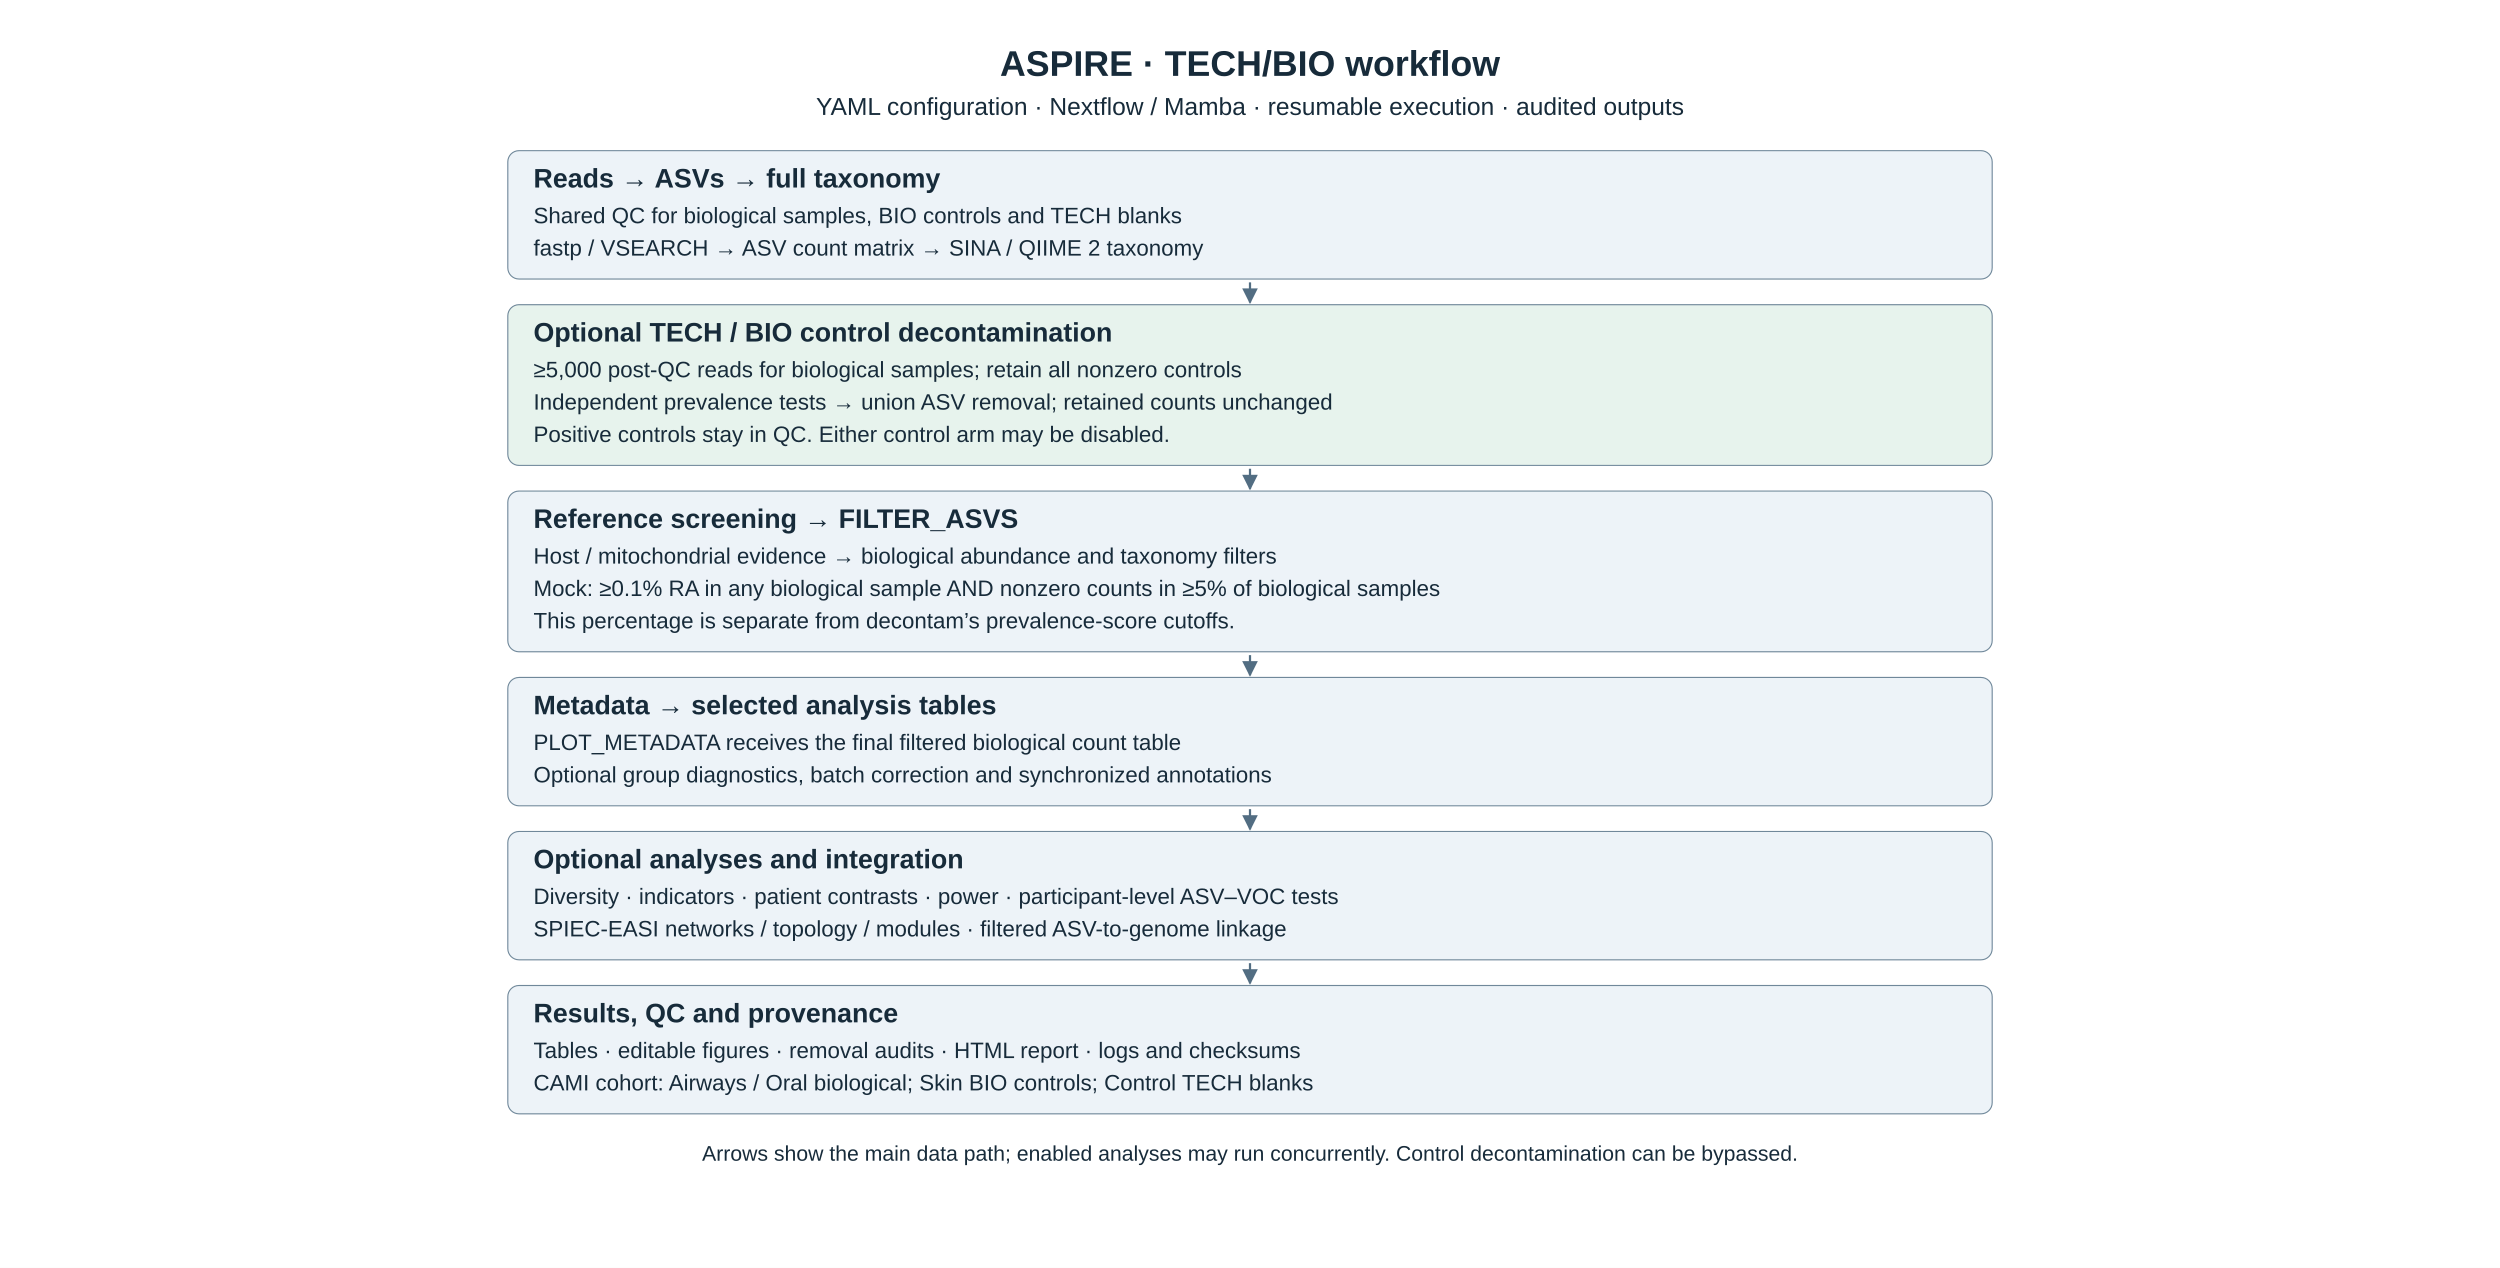
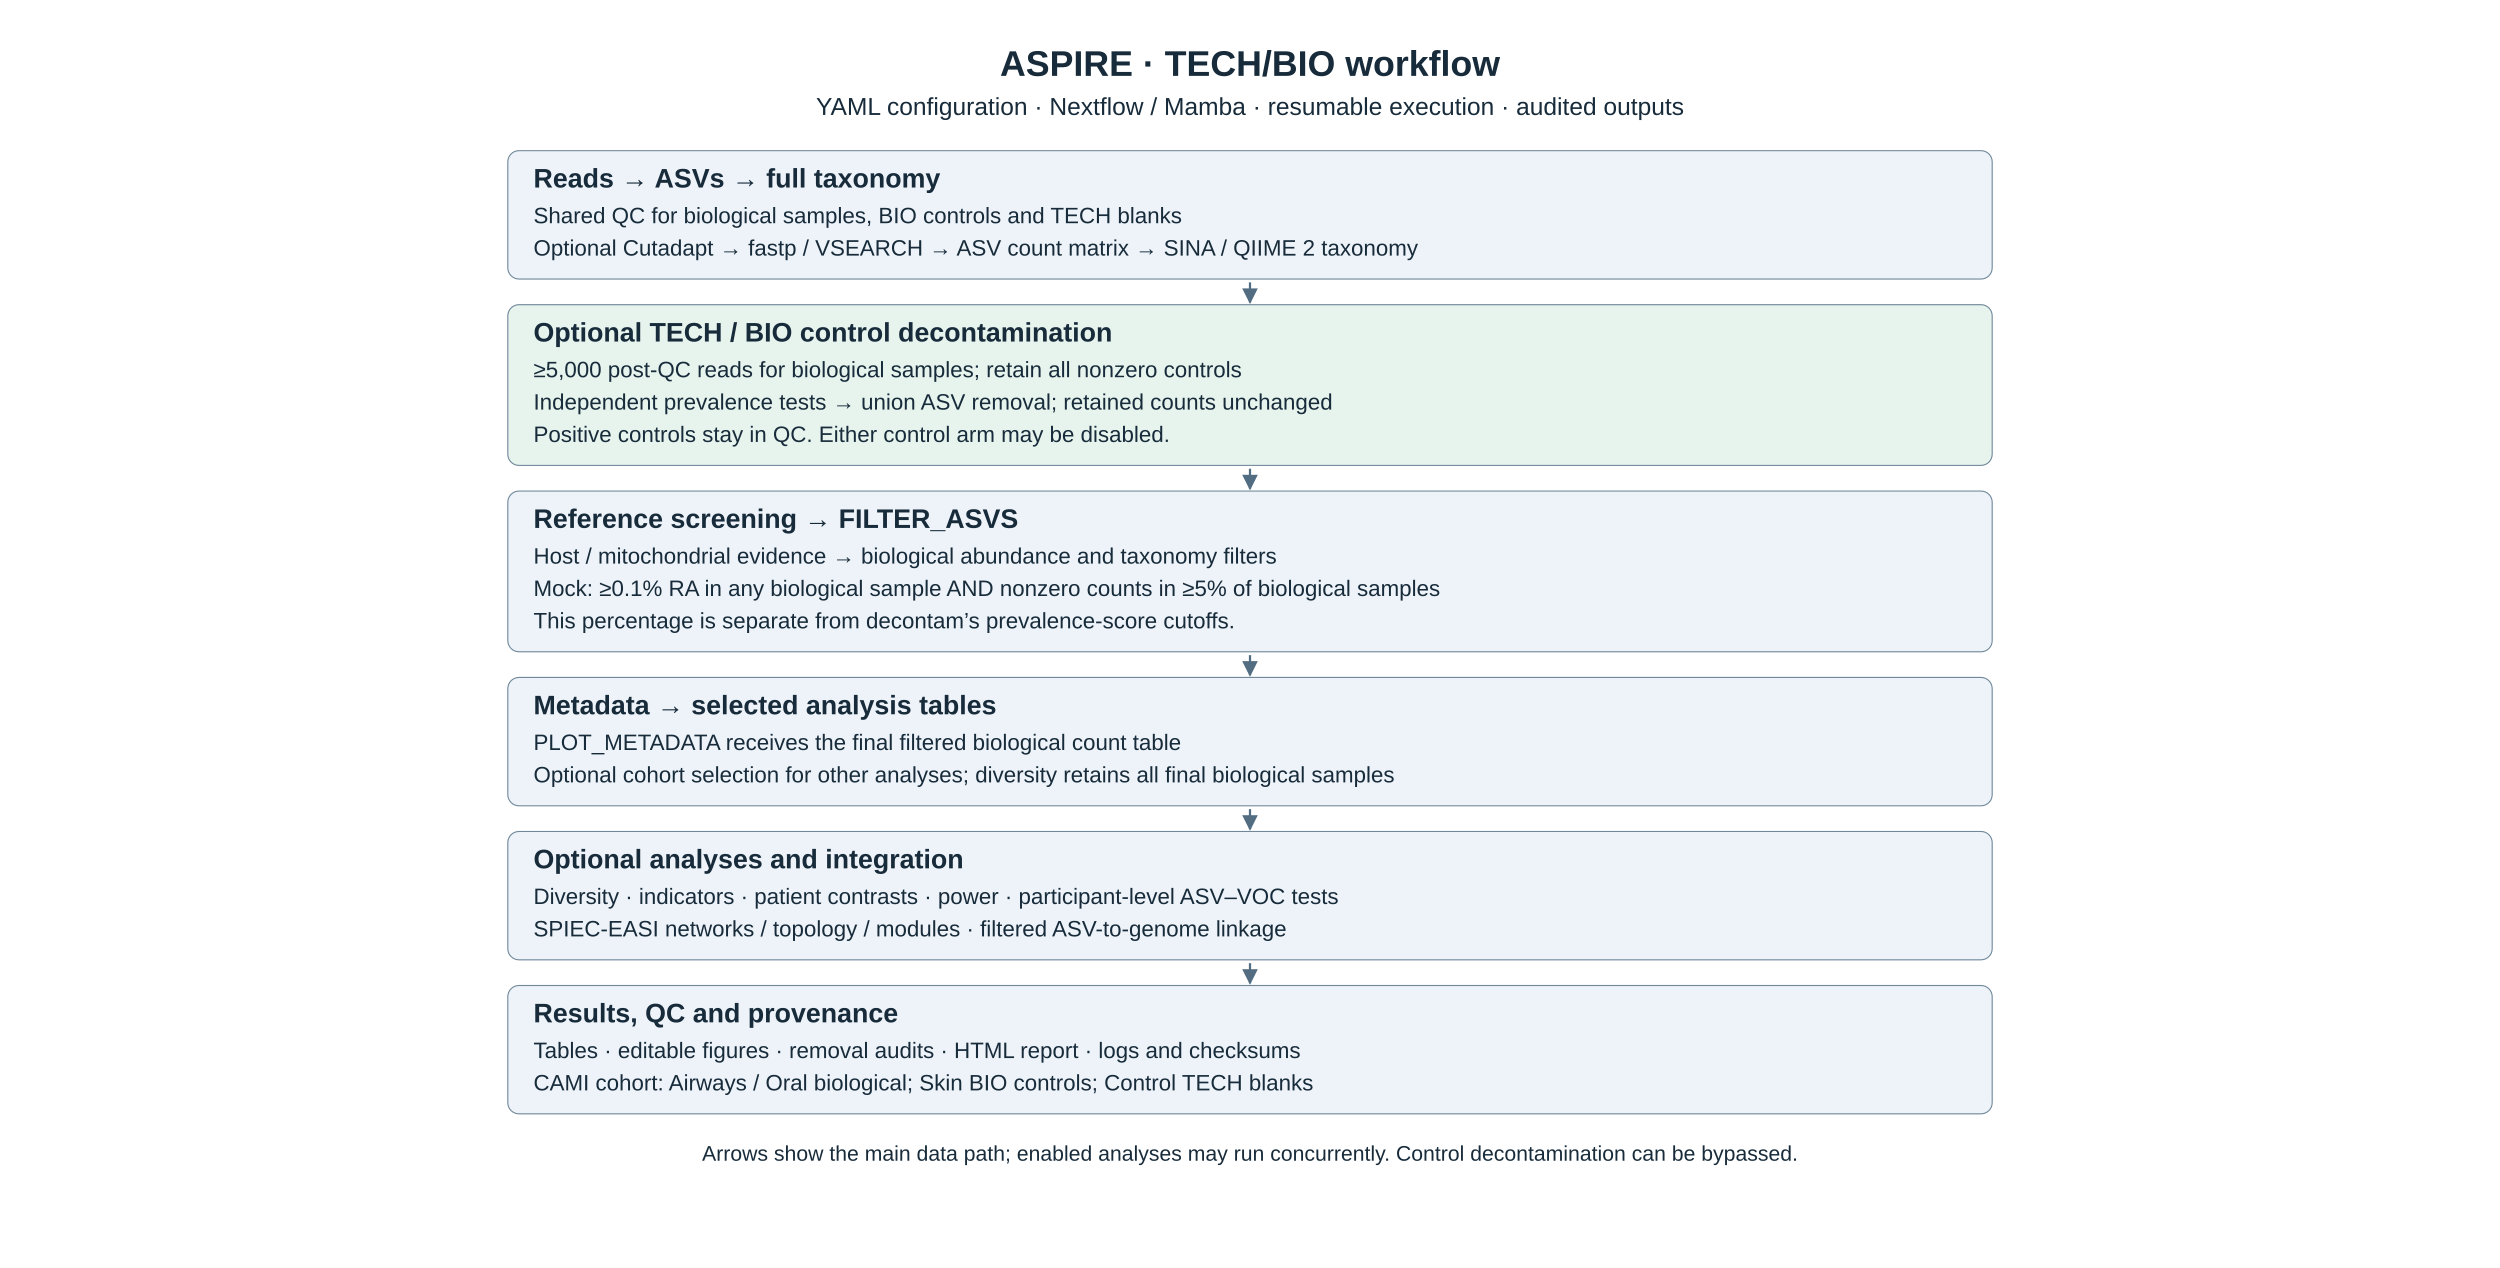
<svg xmlns="http://www.w3.org/2000/svg" viewBox="0 0 2240 1136" width="2240" height="1136" role="img">
  <rect width="2240" height="1136" fill="#ffffff" />
  <svg width="1400" height="1096" viewBox="0 0 1400 1096" role="img" aria-labelledby="title desc" x="420" y="20">
    <rect width="1400" height="1096" fill="white" />
    <style>text{font-family:Arial,Helvetica,sans-serif;fill:#172b3a}.heading{font-weight:bold}</style>
    <defs>
      <marker id="arrow" viewBox="0 0 10 10" refX="9" refY="5" markerWidth="7" markerHeight="7" orient="auto">
        <path d="M 0 0 L 10 5 L 0 10 z" fill="#526d82" />
      </marker>
    </defs>
    <text x="700" y="48" font-size="32" text-anchor="middle" class="heading">ASPIRE · TECH/BIO workflow</text>
    <text x="700" y="83" font-size="22" text-anchor="middle">YAML configuration · Nextflow / Mamba · resumable execution · audited outputs</text>
    <rect x="35" y="115" width="1330" height="115" rx="10" fill="#edf3f8" stroke="#70889a" />
    <text x="58" y="148" font-size="24" class="heading">Reads → ASVs → full taxonomy</text>
    <text x="58" y="180" font-size="20">Shared QC for biological samples, BIO controls and TECH blanks</text>
-     <text x="58" y="209" font-size="20">fastp / VSEARCH → ASV count matrix → SINA / QIIME 2 taxonomy</text>
+     <text x="58" y="209" font-size="20">Optional Cutadapt → fastp / VSEARCH → ASV count matrix → SINA / QIIME 2 taxonomy</text>
    <path d="M 700 233 V 251" stroke="#526d82" stroke-width="2" marker-end="url(#arrow)" />
    <rect x="35" y="253" width="1330" height="144" rx="10" fill="#e7f3ed" stroke="#70889a" />
    <text x="58" y="286" font-size="24" class="heading">Optional TECH / BIO control decontamination</text>
    <text x="58" y="318" font-size="20">≥5,000 post-QC reads for biological samples; retain all nonzero controls</text>
    <text x="58" y="347" font-size="20">Independent prevalence tests → union ASV removal; retained counts unchanged</text>
    <text x="58" y="376" font-size="20">Positive controls stay in QC. Either control arm may be disabled.</text>
    <path d="M 700 400 V 418" stroke="#526d82" stroke-width="2" marker-end="url(#arrow)" />
    <rect x="35" y="420" width="1330" height="144" rx="10" fill="#edf3f8" stroke="#70889a" />
    <text x="58" y="453" font-size="24" class="heading">Reference screening → FILTER_ASVS</text>
    <text x="58" y="485" font-size="20">Host / mitochondrial evidence → biological abundance and taxonomy filters</text>
    <text x="58" y="514" font-size="20">Mock: ≥0.1% RA in any biological sample AND nonzero counts in ≥5% of biological samples</text>
    <text x="58" y="543" font-size="20">This percentage is separate from decontam’s prevalence-score cutoffs.</text>
    <path d="M 700 567 V 585" stroke="#526d82" stroke-width="2" marker-end="url(#arrow)" />
    <rect x="35" y="587" width="1330" height="115" rx="10" fill="#edf3f8" stroke="#70889a" />
    <text x="58" y="620" font-size="24" class="heading">Metadata → selected analysis tables</text>
    <text x="58" y="652" font-size="20">PLOT_METADATA receives the final filtered biological count table</text>
-     <text x="58" y="681" font-size="20">Optional group diagnostics, batch correction and synchronized annotations</text>
+     <text x="58" y="681" font-size="20">Optional cohort selection for other analyses; diversity retains all final biological samples</text>
    <path d="M 700 705 V 723" stroke="#526d82" stroke-width="2" marker-end="url(#arrow)" />
    <rect x="35" y="725" width="1330" height="115" rx="10" fill="#edf3f8" stroke="#70889a" />
    <text x="58" y="758" font-size="24" class="heading">Optional analyses and integration</text>
    <text x="58" y="790" font-size="20">Diversity · indicators · patient contrasts · power · participant-level ASV–VOC tests</text>
    <text x="58" y="819" font-size="20">SPIEC-EASI networks / topology / modules · filtered ASV-to-genome linkage</text>
    <path d="M 700 843 V 861" stroke="#526d82" stroke-width="2" marker-end="url(#arrow)" />
    <rect x="35" y="863" width="1330" height="115" rx="10" fill="#edf3f8" stroke="#70889a" />
    <text x="58" y="896" font-size="24" class="heading">Results, QC and provenance</text>
    <text x="58" y="928" font-size="20">Tables · editable figures · removal audits · HTML report · logs and checksums</text>
    <text x="58" y="957" font-size="20">CAMI cohort: Airways / Oral biological; Skin BIO controls; Control TECH blanks</text>
    <text x="700" y="1020" font-size="19" text-anchor="middle">Arrows show the main data path; enabled analyses may run concurrently. Control decontamination can be bypassed.</text>
  </svg>
</svg>
